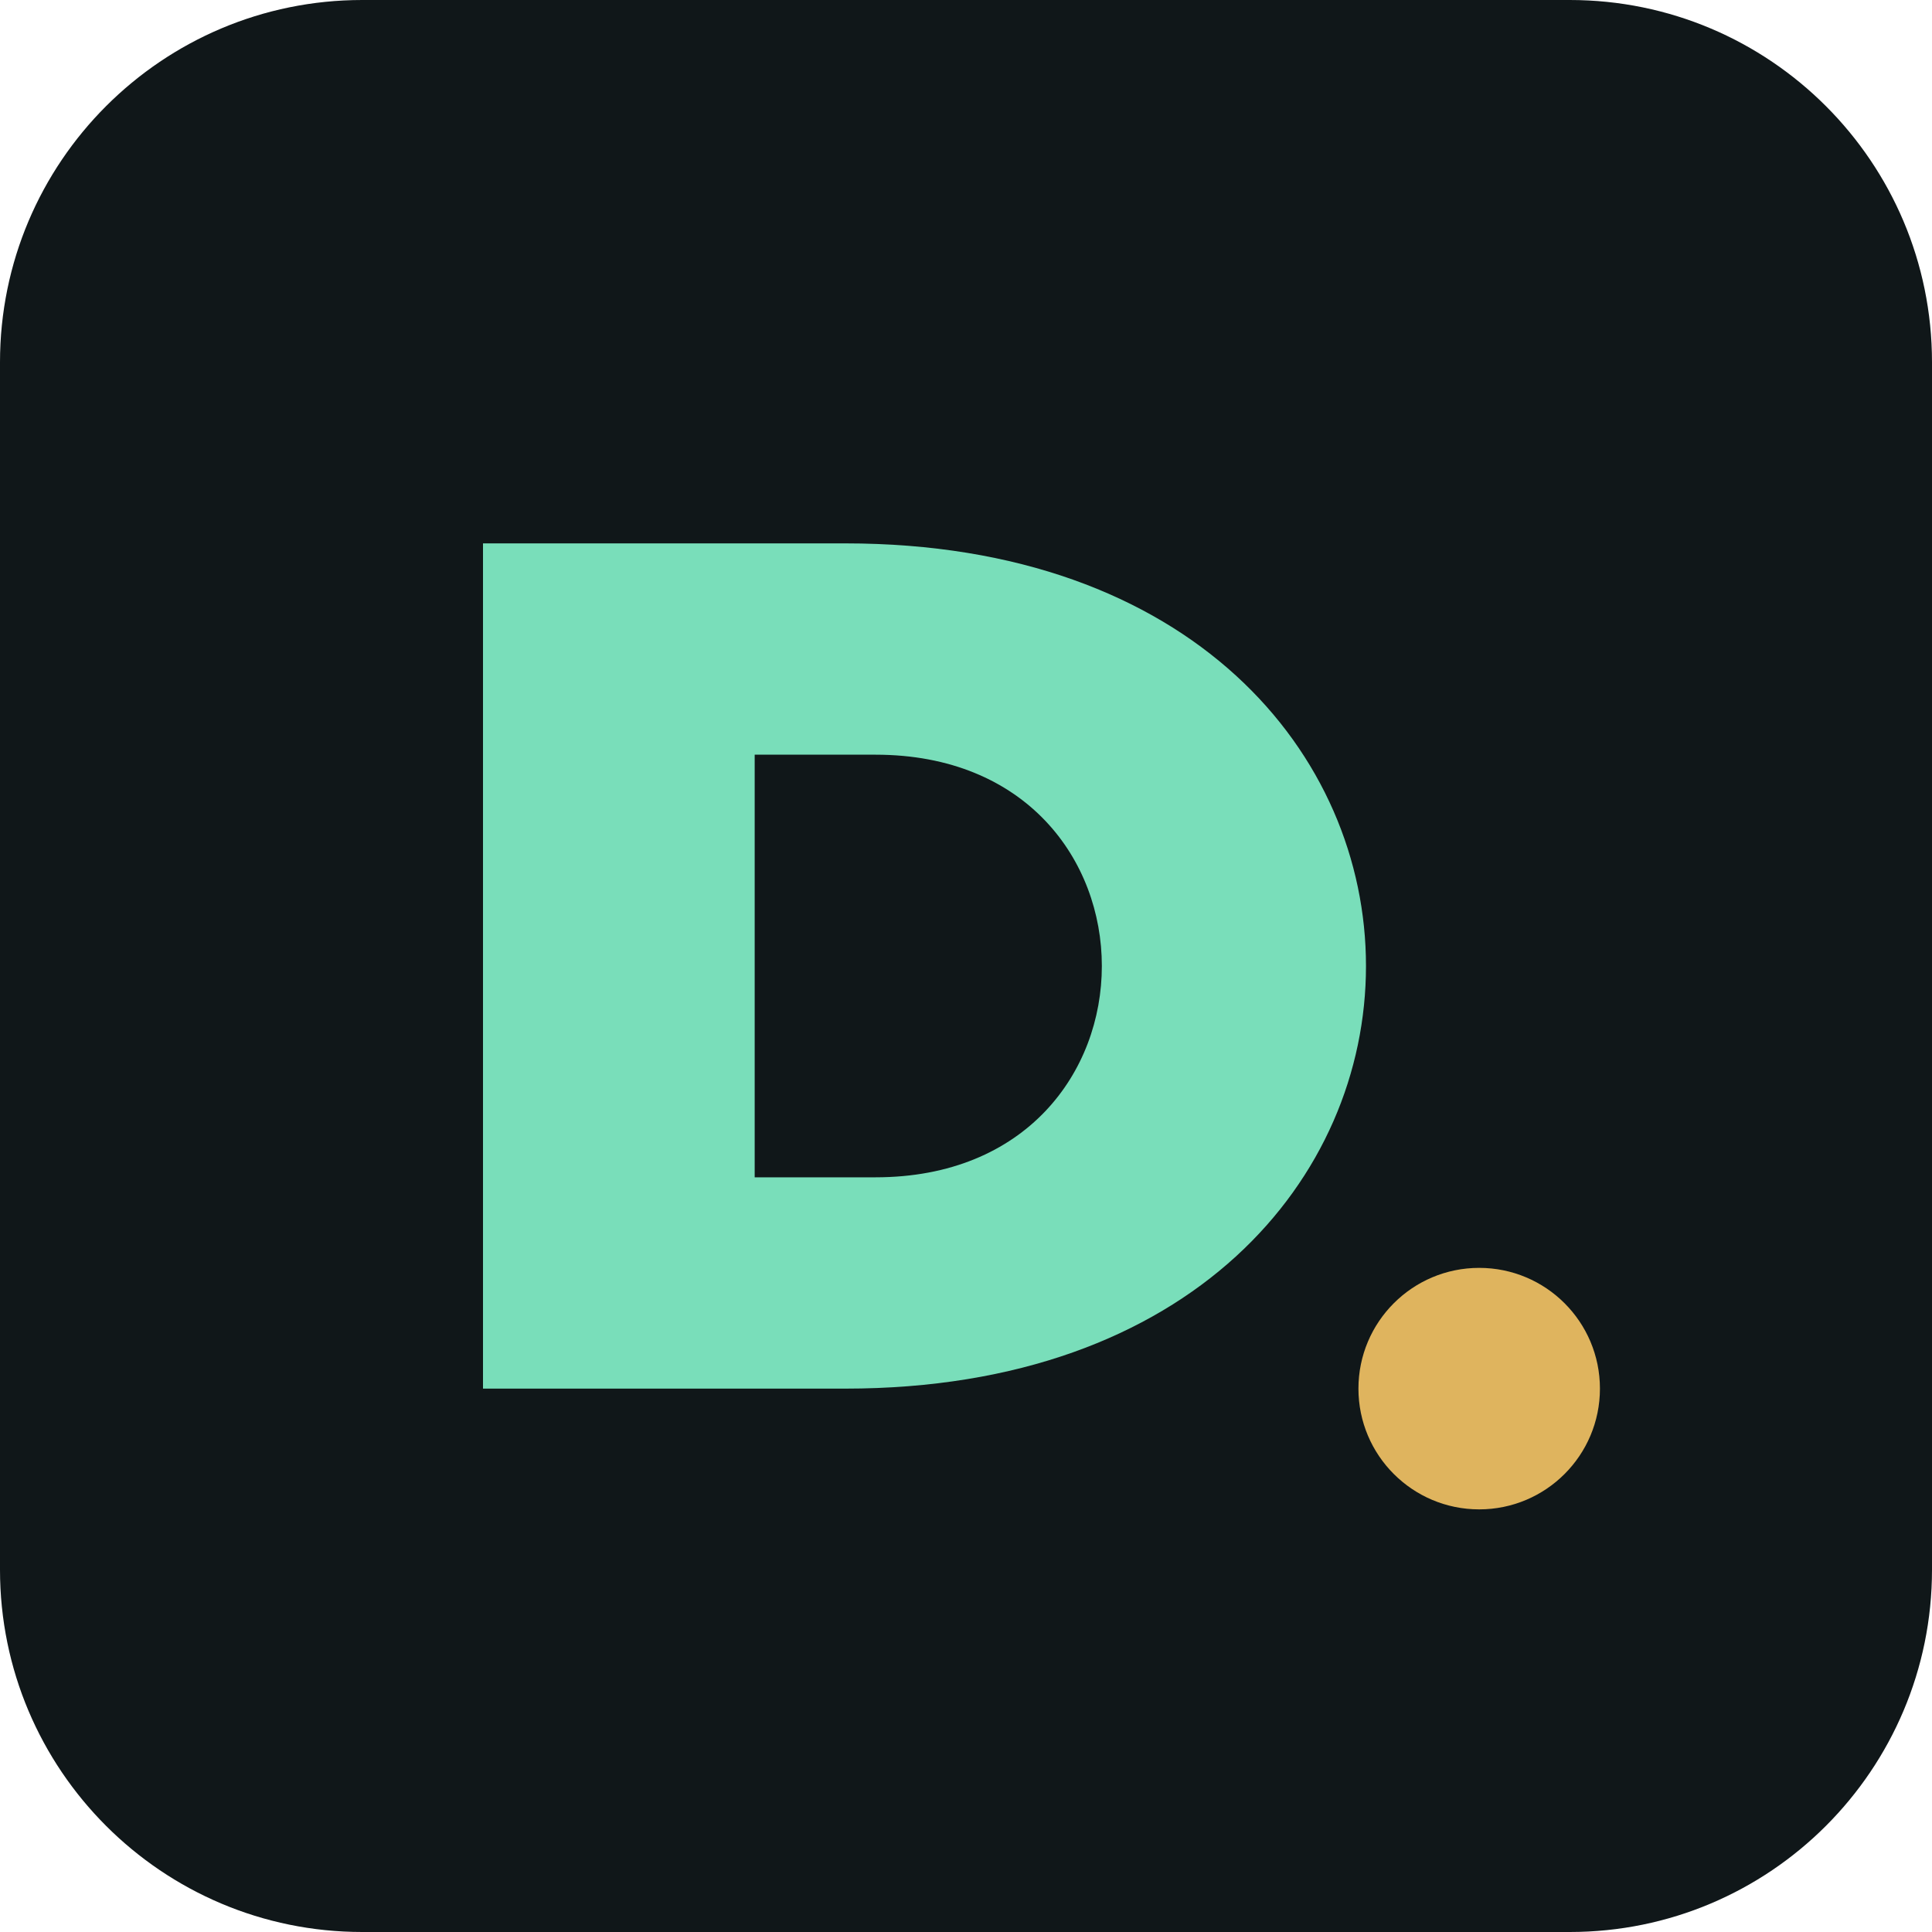
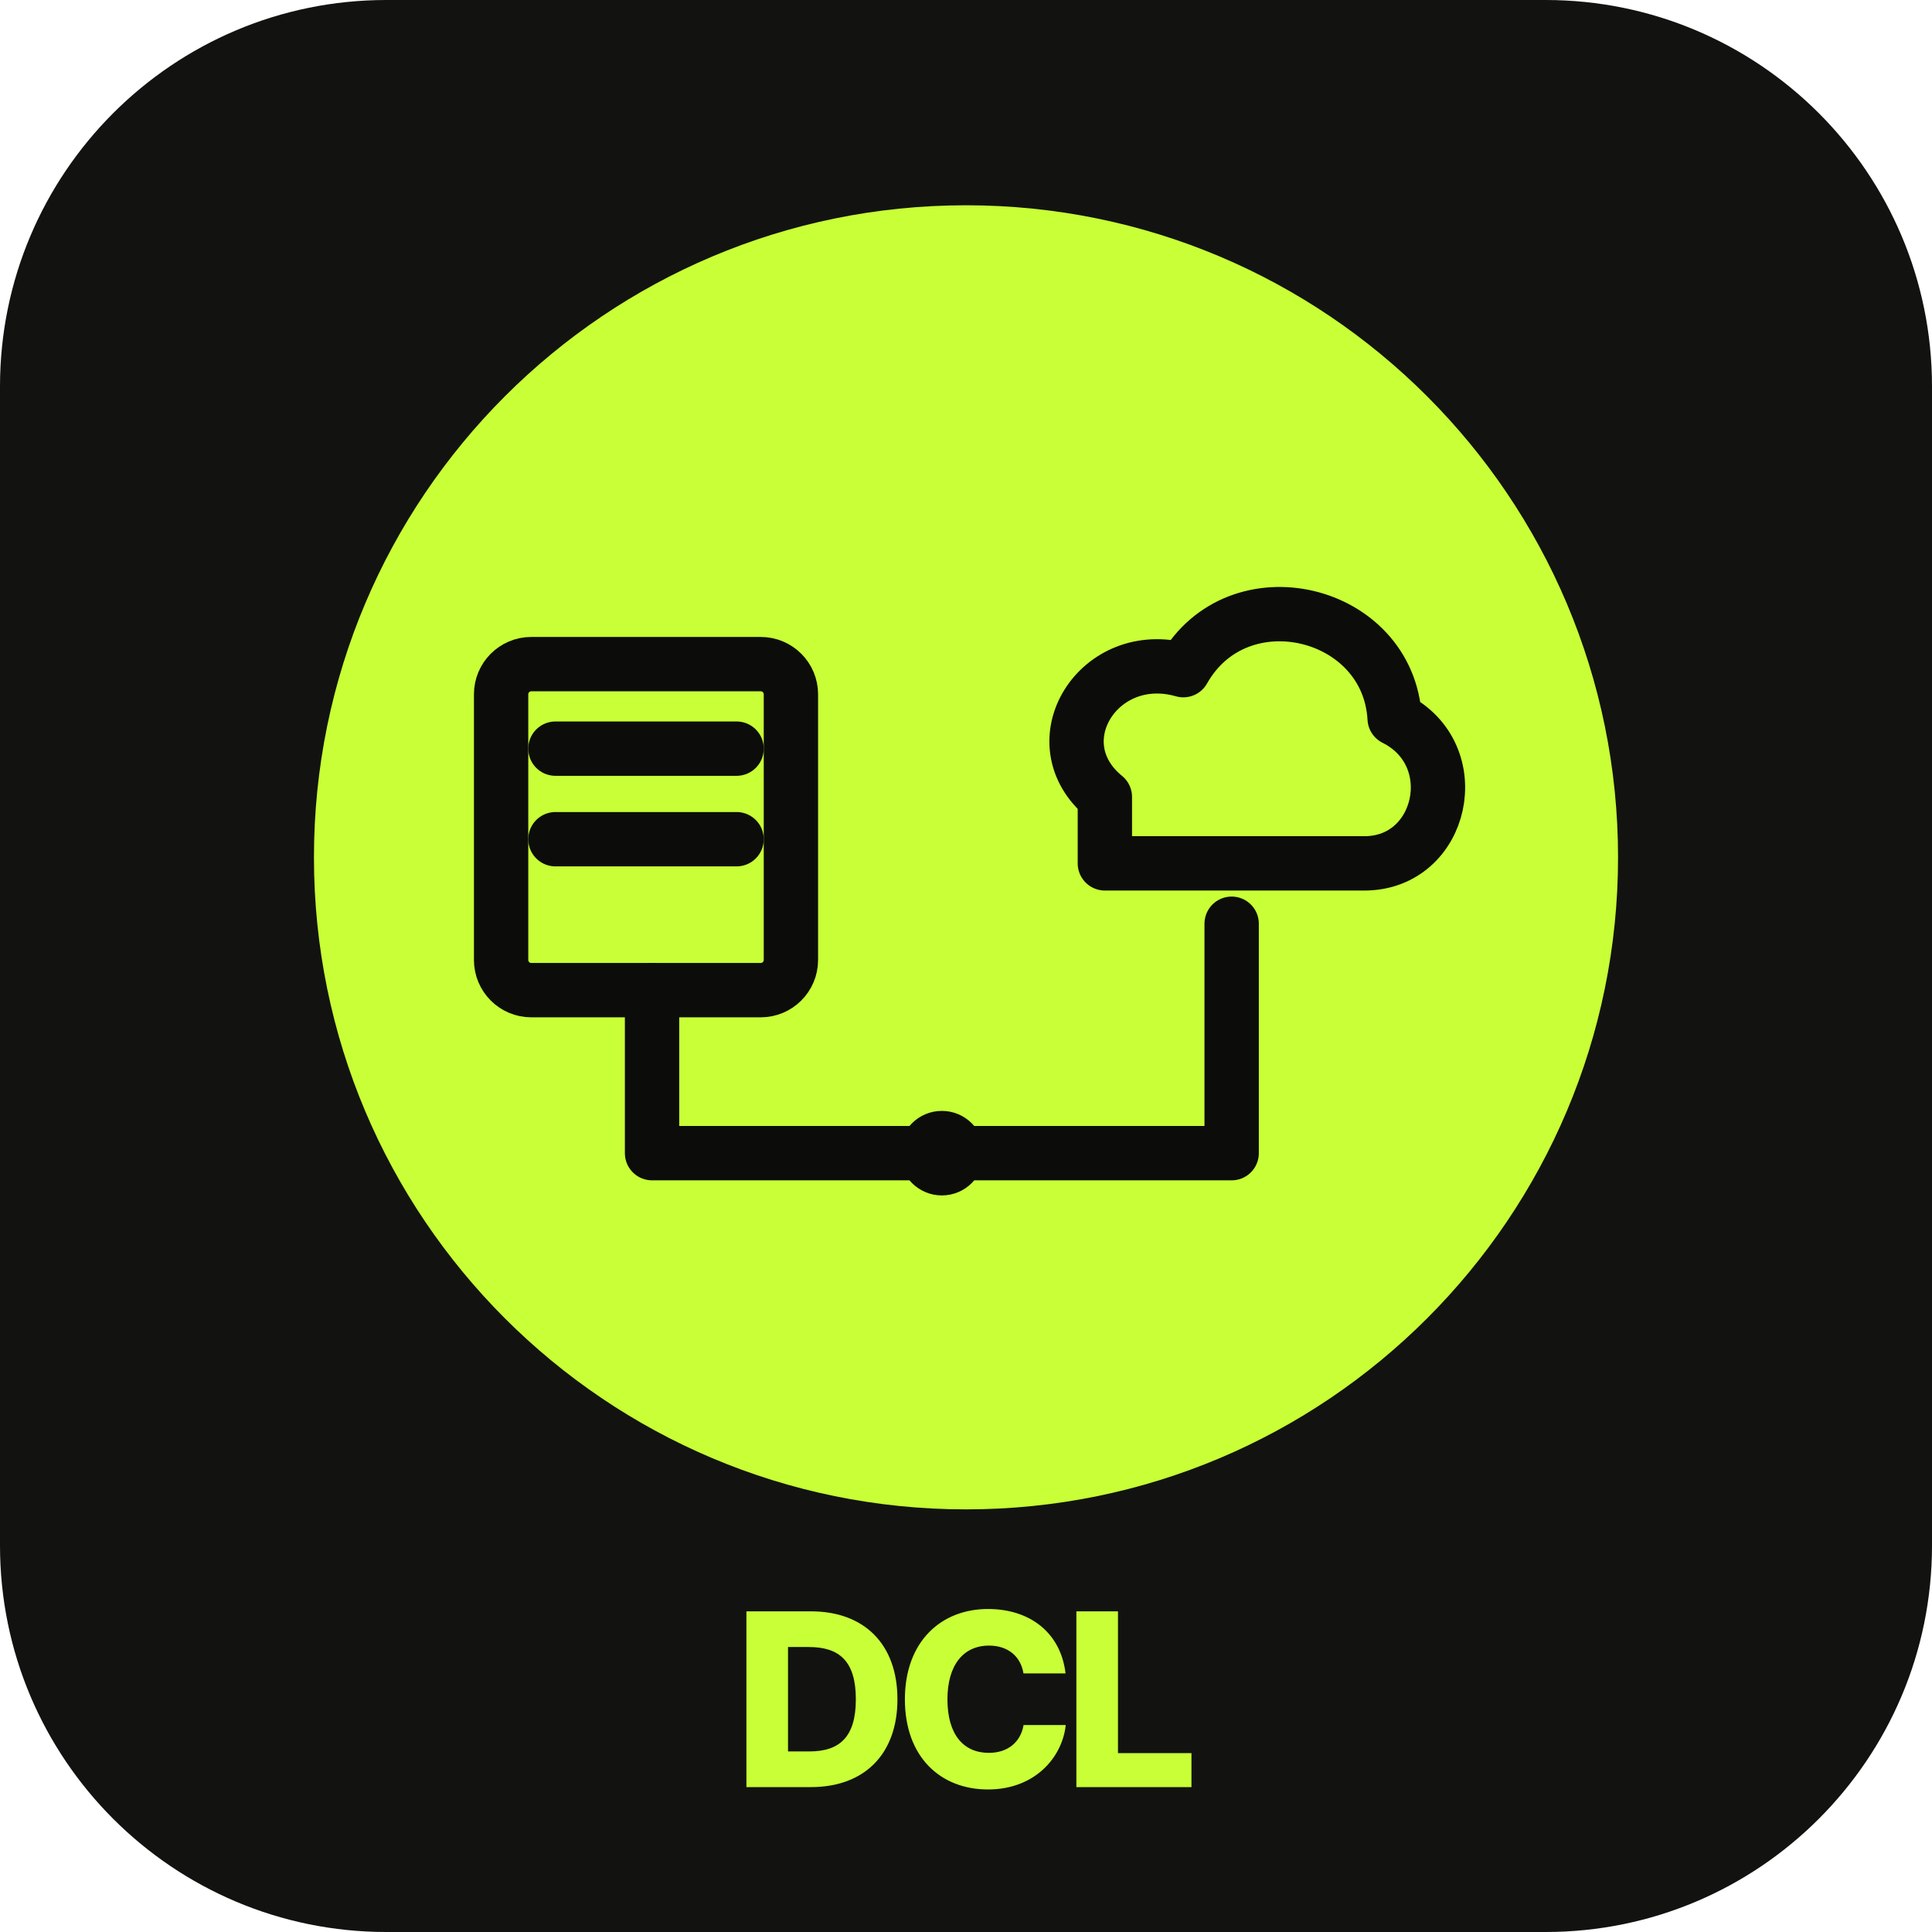
- <svg xmlns="http://www.w3.org/2000/svg" viewBox="0 0 64 64">
-   <rect width="64" height="64" rx="12" fill="#101719" />
-   <path d="M16 18h12c23 0 23 28 0 28H16zm9 7v14h4c10 0 10-14 0-14z" fill="#79deba" />
-   <circle cx="49" cy="46" r="4" fill="#dfb45e" />
+ <svg xmlns="http://www.w3.org/2000/svg" viewBox="0 0 320 320" role="img" aria-label="DCL">
+   <rect width="320" height="320" rx="64" fill="#121310" />
+   <circle cx="160" cy="142" r="108" fill="#c8ff36" />
+   <g fill="none" stroke="#0c0d0a" stroke-width="9" stroke-linecap="round" stroke-linejoin="round">
+     <rect x="83" y="110" width="48" height="54" rx="5" />
+     <line x1="92" y1="124" x2="122" y2="124" />
+     <line x1="92" y1="139" x2="122" y2="139" />
+     <path d="M183 143h43c13 0 17-18 5-24-1-18-26-24-35-8-14-4-24 12-13 21z" />
+     <path d="M108 164v27h96v-38" />
+     <circle cx="156" cy="191" r="7" fill="#0c0d0a" stroke="none" />
+   </g>
+   <text x="160" y="296" text-anchor="middle" fill="#c8ff36" font-family="Inter, Helvetica, Arial, sans-serif" font-size="40" font-weight="800" letter-spacing="-2">DCL</text>
</svg>
